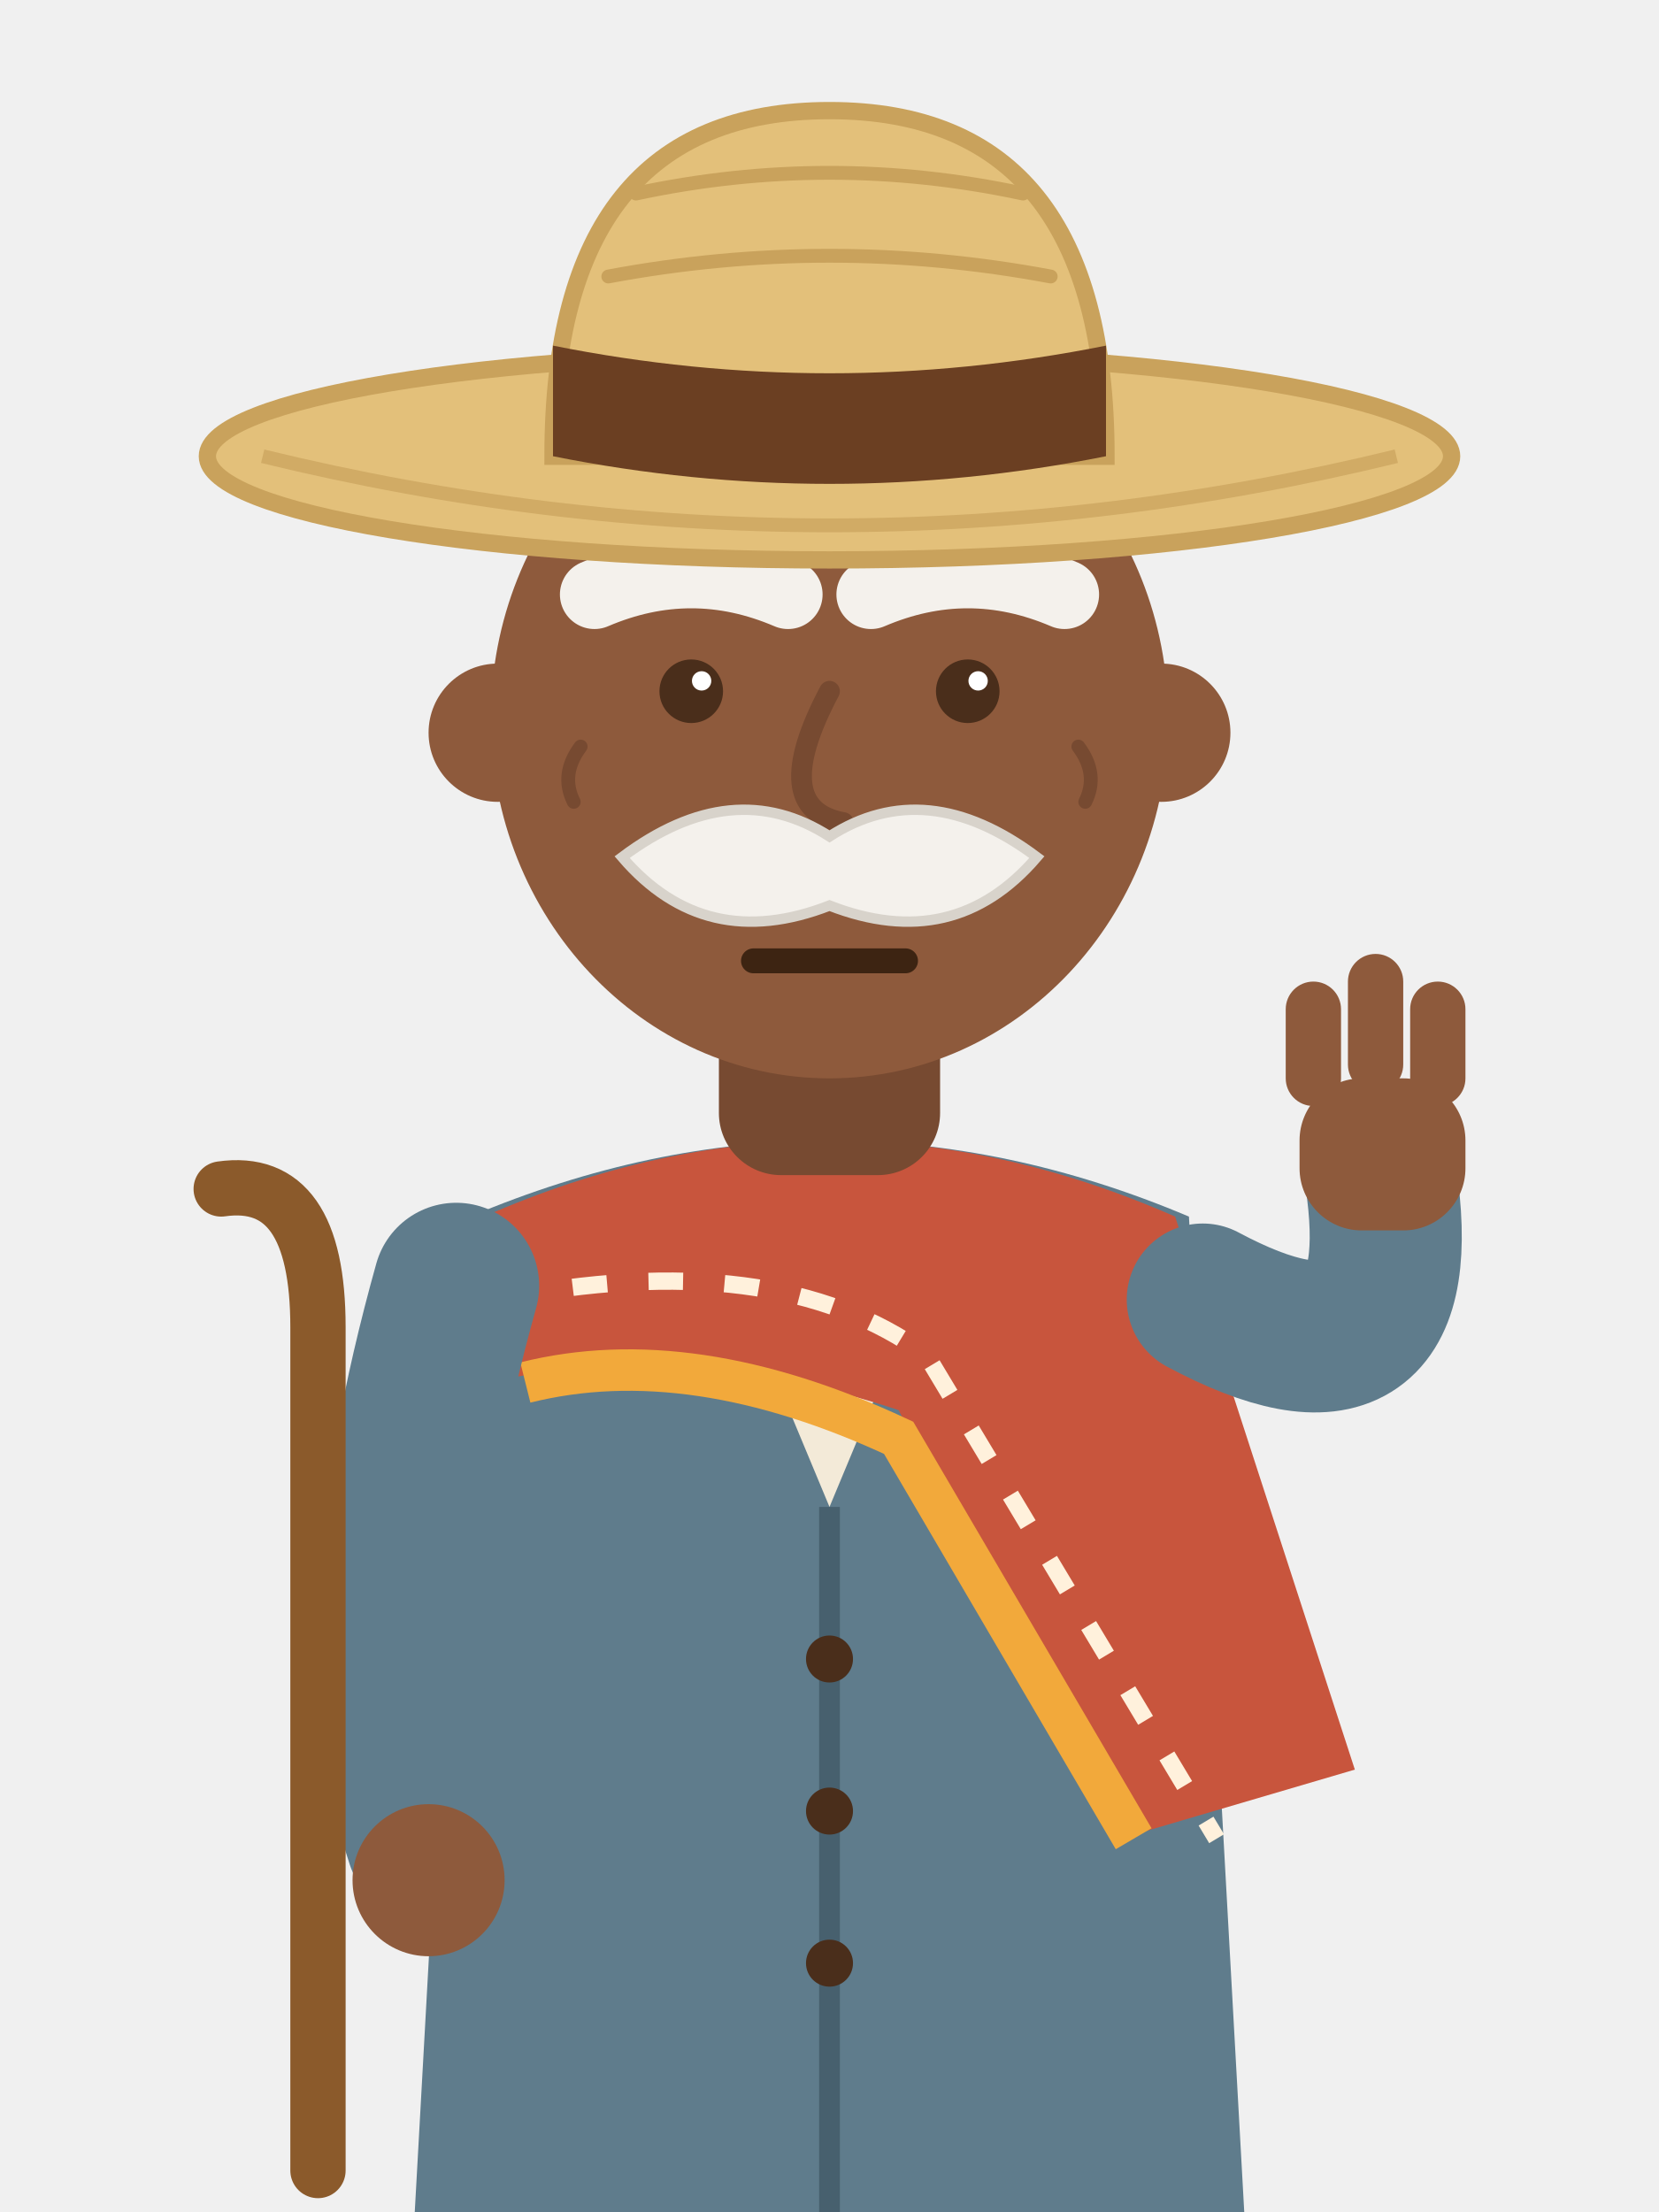
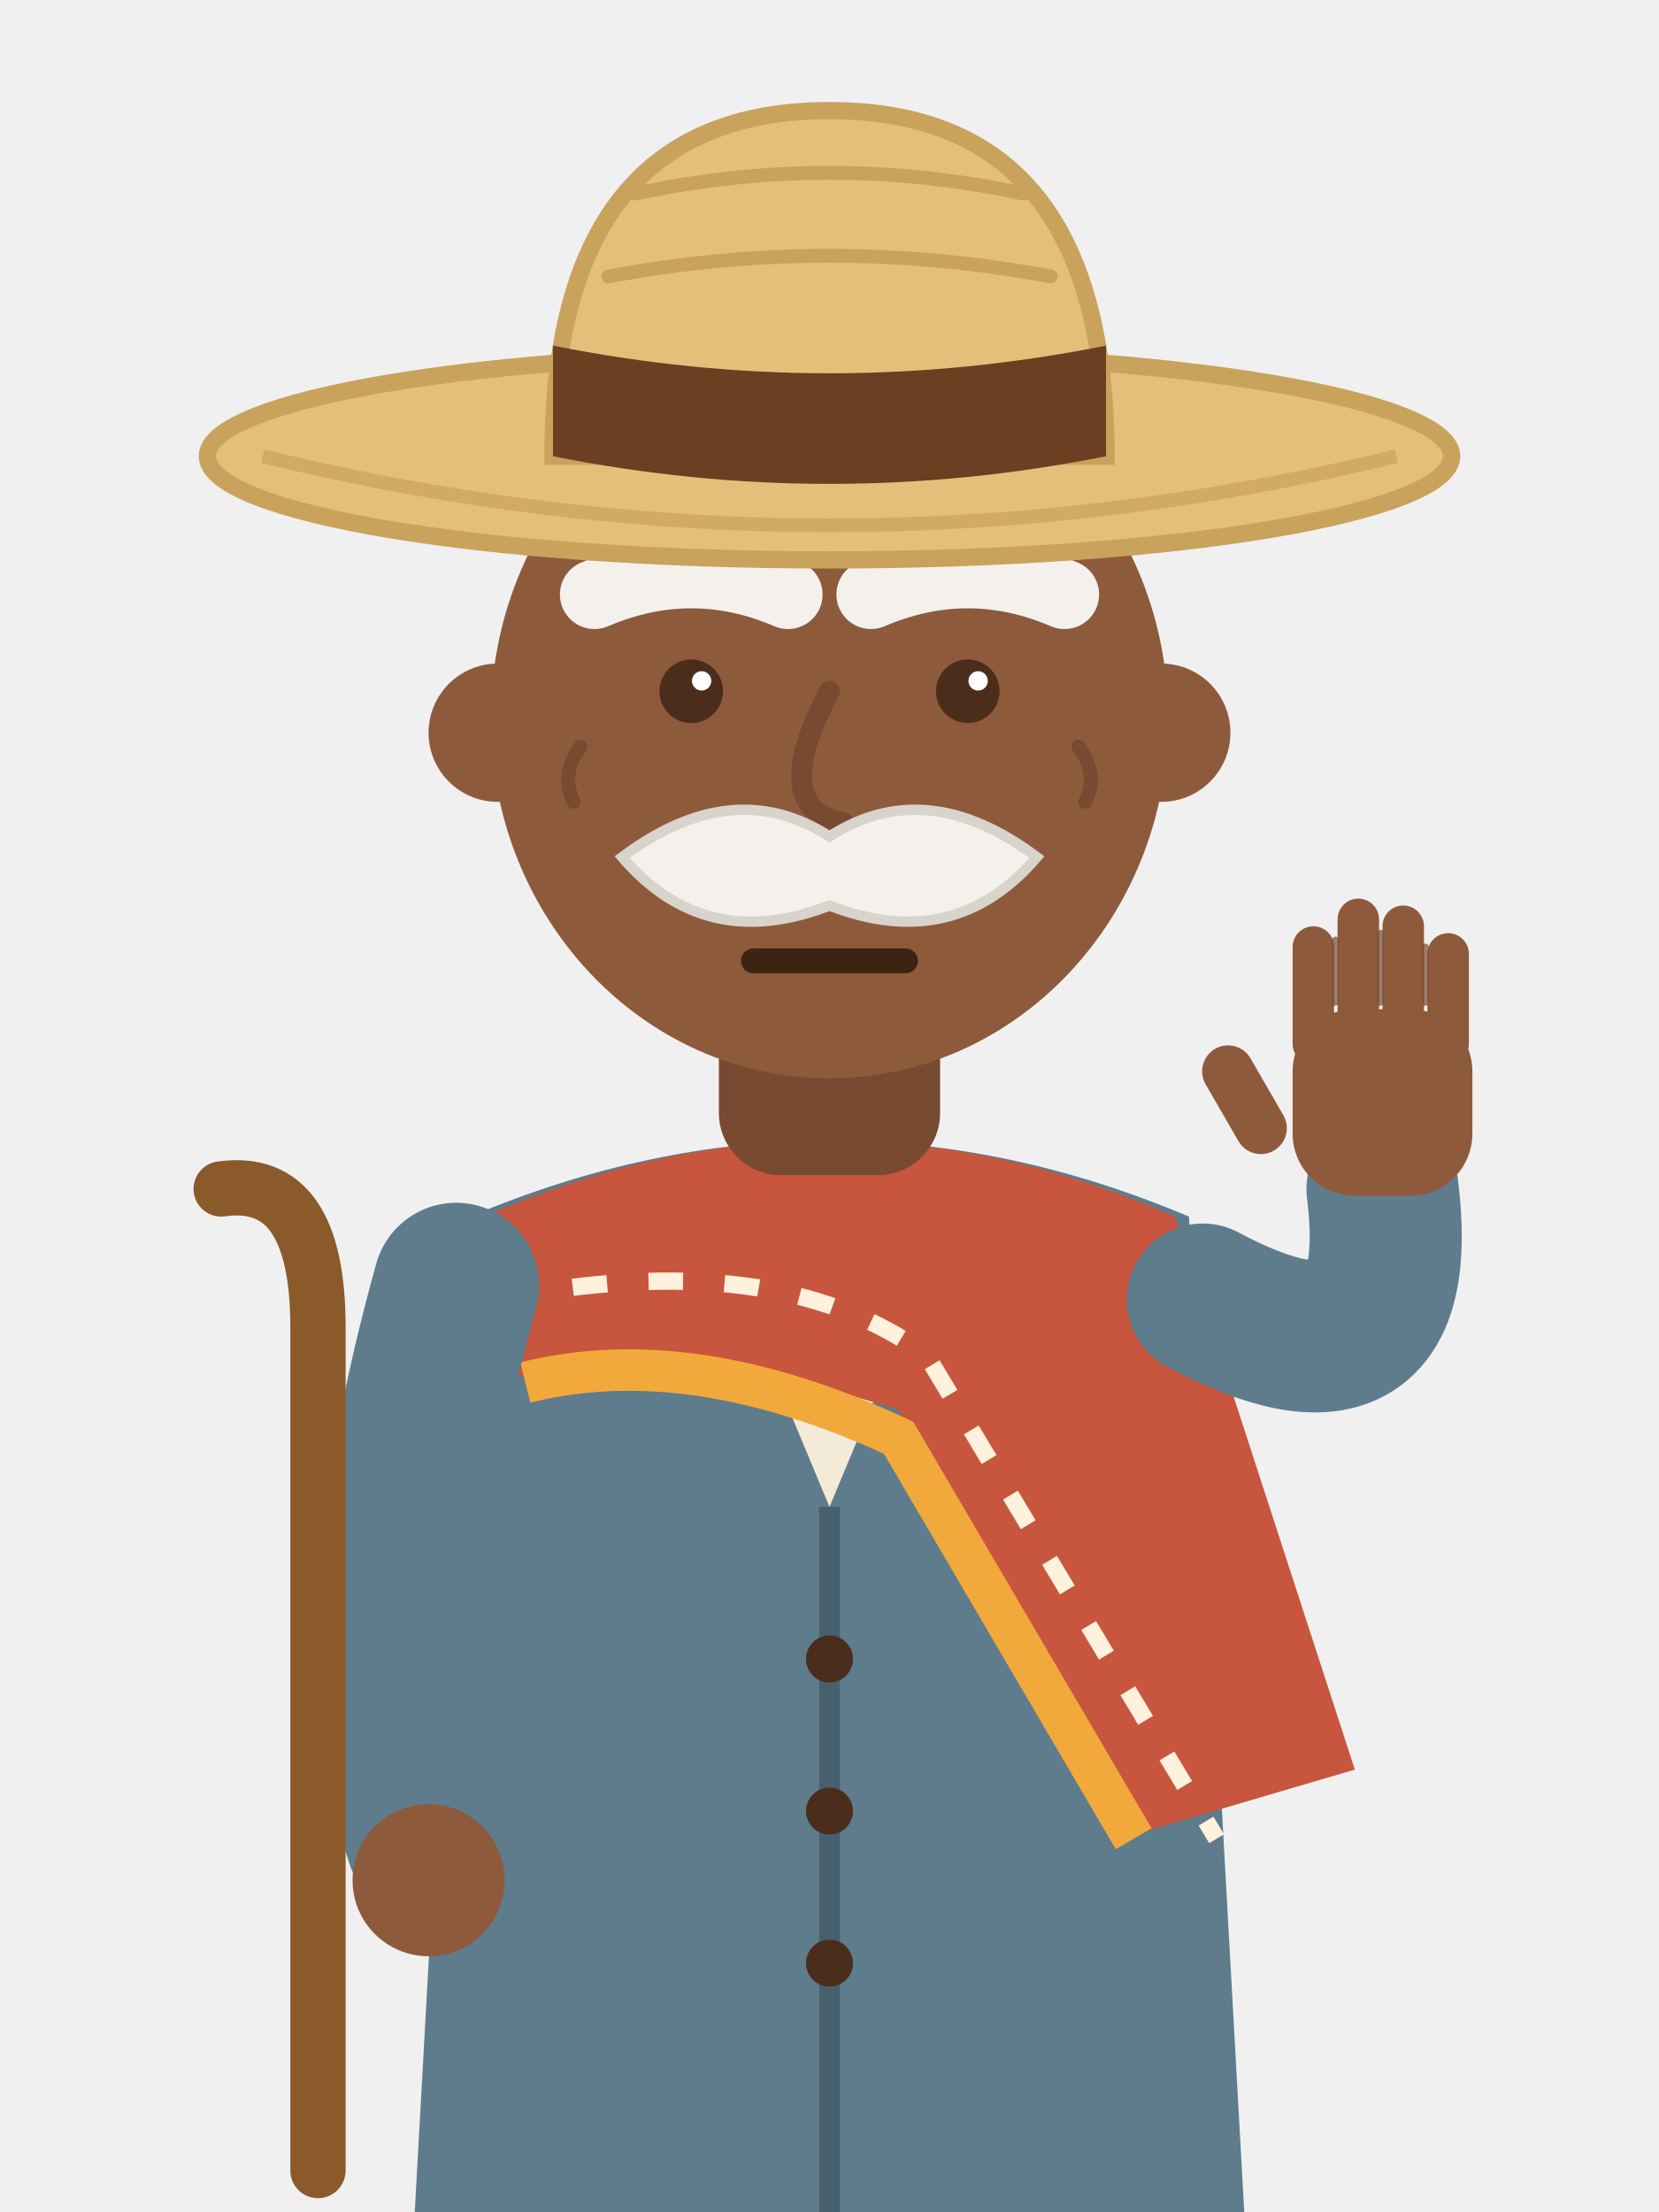
<svg xmlns="http://www.w3.org/2000/svg" viewBox="0 0 240 320" role="img" aria-label="El Abuelo, hablando">
  <style>.ma{animation:ma .46s steps(1,end) infinite}.mb{animation:mb .46s steps(1,end) infinite}@keyframes ma{0%{opacity:1}45%{opacity:0}100%{opacity:0}}@keyframes mb{0%{opacity:0}45%{opacity:1}100%{opacity:1}}@media (prefers-reduced-motion:reduce){.ma{animation:none;opacity:1}.mb{display:none}}</style>
  <g id="respira">
    <g id="cuerpo">
      <path d="M60 320 L68 176 Q120 154 172 176 L180 320 Z" fill="#5F7C8C" />
      <path d="M100 170 L120 218 L140 170 Z" fill="#F3EAD8" />
      <line x1="120" y1="218" x2="120" y2="320" stroke="#47606E" stroke-width="3" />
      <circle cx="120" cy="240" r="3.4" fill="#4A2E1B" />
      <circle cx="120" cy="262" r="3.4" fill="#4A2E1B" />
      <circle cx="120" cy="284" r="3.4" fill="#4A2E1B" />
      <path d="M70 176 Q120 154 170 176 L196 256 L162 266 L130 204 Q100 194 70 200 Z" fill="#C8553D" />
      <path d="M76 200 Q100 194 130 208 L164 266" fill="none" stroke="#F2A93B" stroke-width="6" />
      <path d="M72 188 Q112 180 134 196 L176 266" fill="none" stroke="#FFF1DC" stroke-width="2.5" stroke-dasharray="5 6" />
      <path d="M66 186 Q52 236 62 266" fill="none" stroke="#5F7C8C" stroke-width="24" stroke-linecap="round" stroke-linejoin="round" />
      <circle cx="62" cy="272" r="11" fill="#8E5A3C" />
      <path d="M46 314 L46 192 Q46 170 32 172" fill="none" stroke="#8B5A2B" stroke-width="8" stroke-linecap="round" />
      <path d="M174 188 Q204 204 200 172" fill="none" stroke="#5F7C8C" stroke-width="22" stroke-linecap="round" stroke-linejoin="round" />
-       <g transform="translate(200 160)">
-         <rect x="-12" y="-4" width="24" height="22" rx="9" fill="#8E5A3C" />
-         <rect x="-14" y="-18" width="8" height="18" rx="4" fill="#8E5A3C" />
-         <rect x="-5" y="-22" width="8" height="20" rx="4" fill="#8E5A3C" />
-         <rect x="4" y="-18" width="8" height="18" rx="4" fill="#8E5A3C" />
+       <g transform="translate(200 170)">
+         <rect x="-13" y="-24" width="26" height="27" rx="9" fill="#8E5A3C" />
+         <rect x="-13" y="-36" width="6" height="20" rx="3" fill="#8E5A3C" />
+         <rect x="-6.5" y="-40" width="6" height="24" rx="3" fill="#8E5A3C" />
+         <rect x="0" y="-39" width="6" height="23" rx="3" fill="#8E5A3C" />
+         <rect x="6.5" y="-35" width="6" height="19" rx="3" fill="#8E5A3C" />
+         <rect x="-22" y="-20" width="7.5" height="17" rx="3.75" fill="#8E5A3C" transform="rotate(-30 -18 -8)" />
+         <path d="M-6.8 -25 v-9 M-0.3 -25 v-10 M6.2 -25 v-8" stroke="#774A31" stroke-width="1" stroke-linecap="round" opacity=".7" />
      </g>
    </g>
    <g id="cabeza">
      <rect x="104" y="142" width="32" height="28" rx="9" fill="#774A31" />
      <circle cx="72" cy="106" r="10" fill="#8E5A3C" />
      <circle cx="168" cy="106" r="10" fill="#8E5A3C" />
      <ellipse cx="120" cy="104" rx="49" ry="52" fill="#8E5A3C" />
      <path d="M84 108 q-3 4 -1 8 M156 108 q3 4 1 8" fill="none" stroke="#774A31" stroke-width="2" stroke-linecap="round" />
      <path d="M120 100 Q111 117 122 119" fill="none" stroke="#774A31" stroke-width="3" stroke-linecap="round" />
      <g id="cara">
        <g id="ojos">
          <circle cx="100" cy="100" r="4.6" fill="#4A2E1B" />
          <circle cx="101.5" cy="98.5" r="1.4" fill="#fff" />
          <circle cx="140" cy="100" r="4.6" fill="#4A2E1B" />
          <circle cx="141.5" cy="98.5" r="1.4" fill="#fff" />
          <path d="M86 86 Q100 80 114 86" fill="none" stroke="#F4F1EC" stroke-width="10" stroke-linecap="round" />
          <path d="M126 86 Q140 80 154 86" fill="none" stroke="#F4F1EC" stroke-width="10" stroke-linecap="round" />
        </g>
        <g id="boca">
          <g class="ma">
            <path d="M109 139 H131" stroke="#3D2412" stroke-width="3.6" stroke-linecap="round" />
          </g>
          <g class="mb" opacity="0">
            <ellipse cx="120" cy="141" rx="8" ry="5.5" fill="#3D1F10" />
          </g>
        </g>
      </g>
      <path d="M90 124 Q106 112 120 121 Q134 112 150 124 Q138 138 120 131 Q102 138 90 124 Z" fill="#F4F1EC" stroke="#D8D3CB" stroke-width="1.5" />
      <g id="sombrero">
        <ellipse cx="120" cy="66" rx="90" ry="15" fill="#E3C07A" stroke="#C9A25C" stroke-width="2.5" />
        <path d="M80 66 Q80 16 120 16 Q160 16 160 66 Z" fill="#E3C07A" stroke="#C9A25C" stroke-width="2.5" />
        <path d="M80 66 Q120 74 160 66 L160 50 Q120 58 80 50 Z" fill="#6B3F22" />
        <path d="M92 28 Q120 22 148 28 M88 40 Q120 34 152 40" fill="none" stroke="#C9A25C" stroke-width="2" stroke-linecap="round" />
        <path d="M38 66 Q120 86 202 66" fill="none" stroke="#C9A25C" stroke-width="2" opacity=".7" />
      </g>
    </g>
  </g>
</svg>
